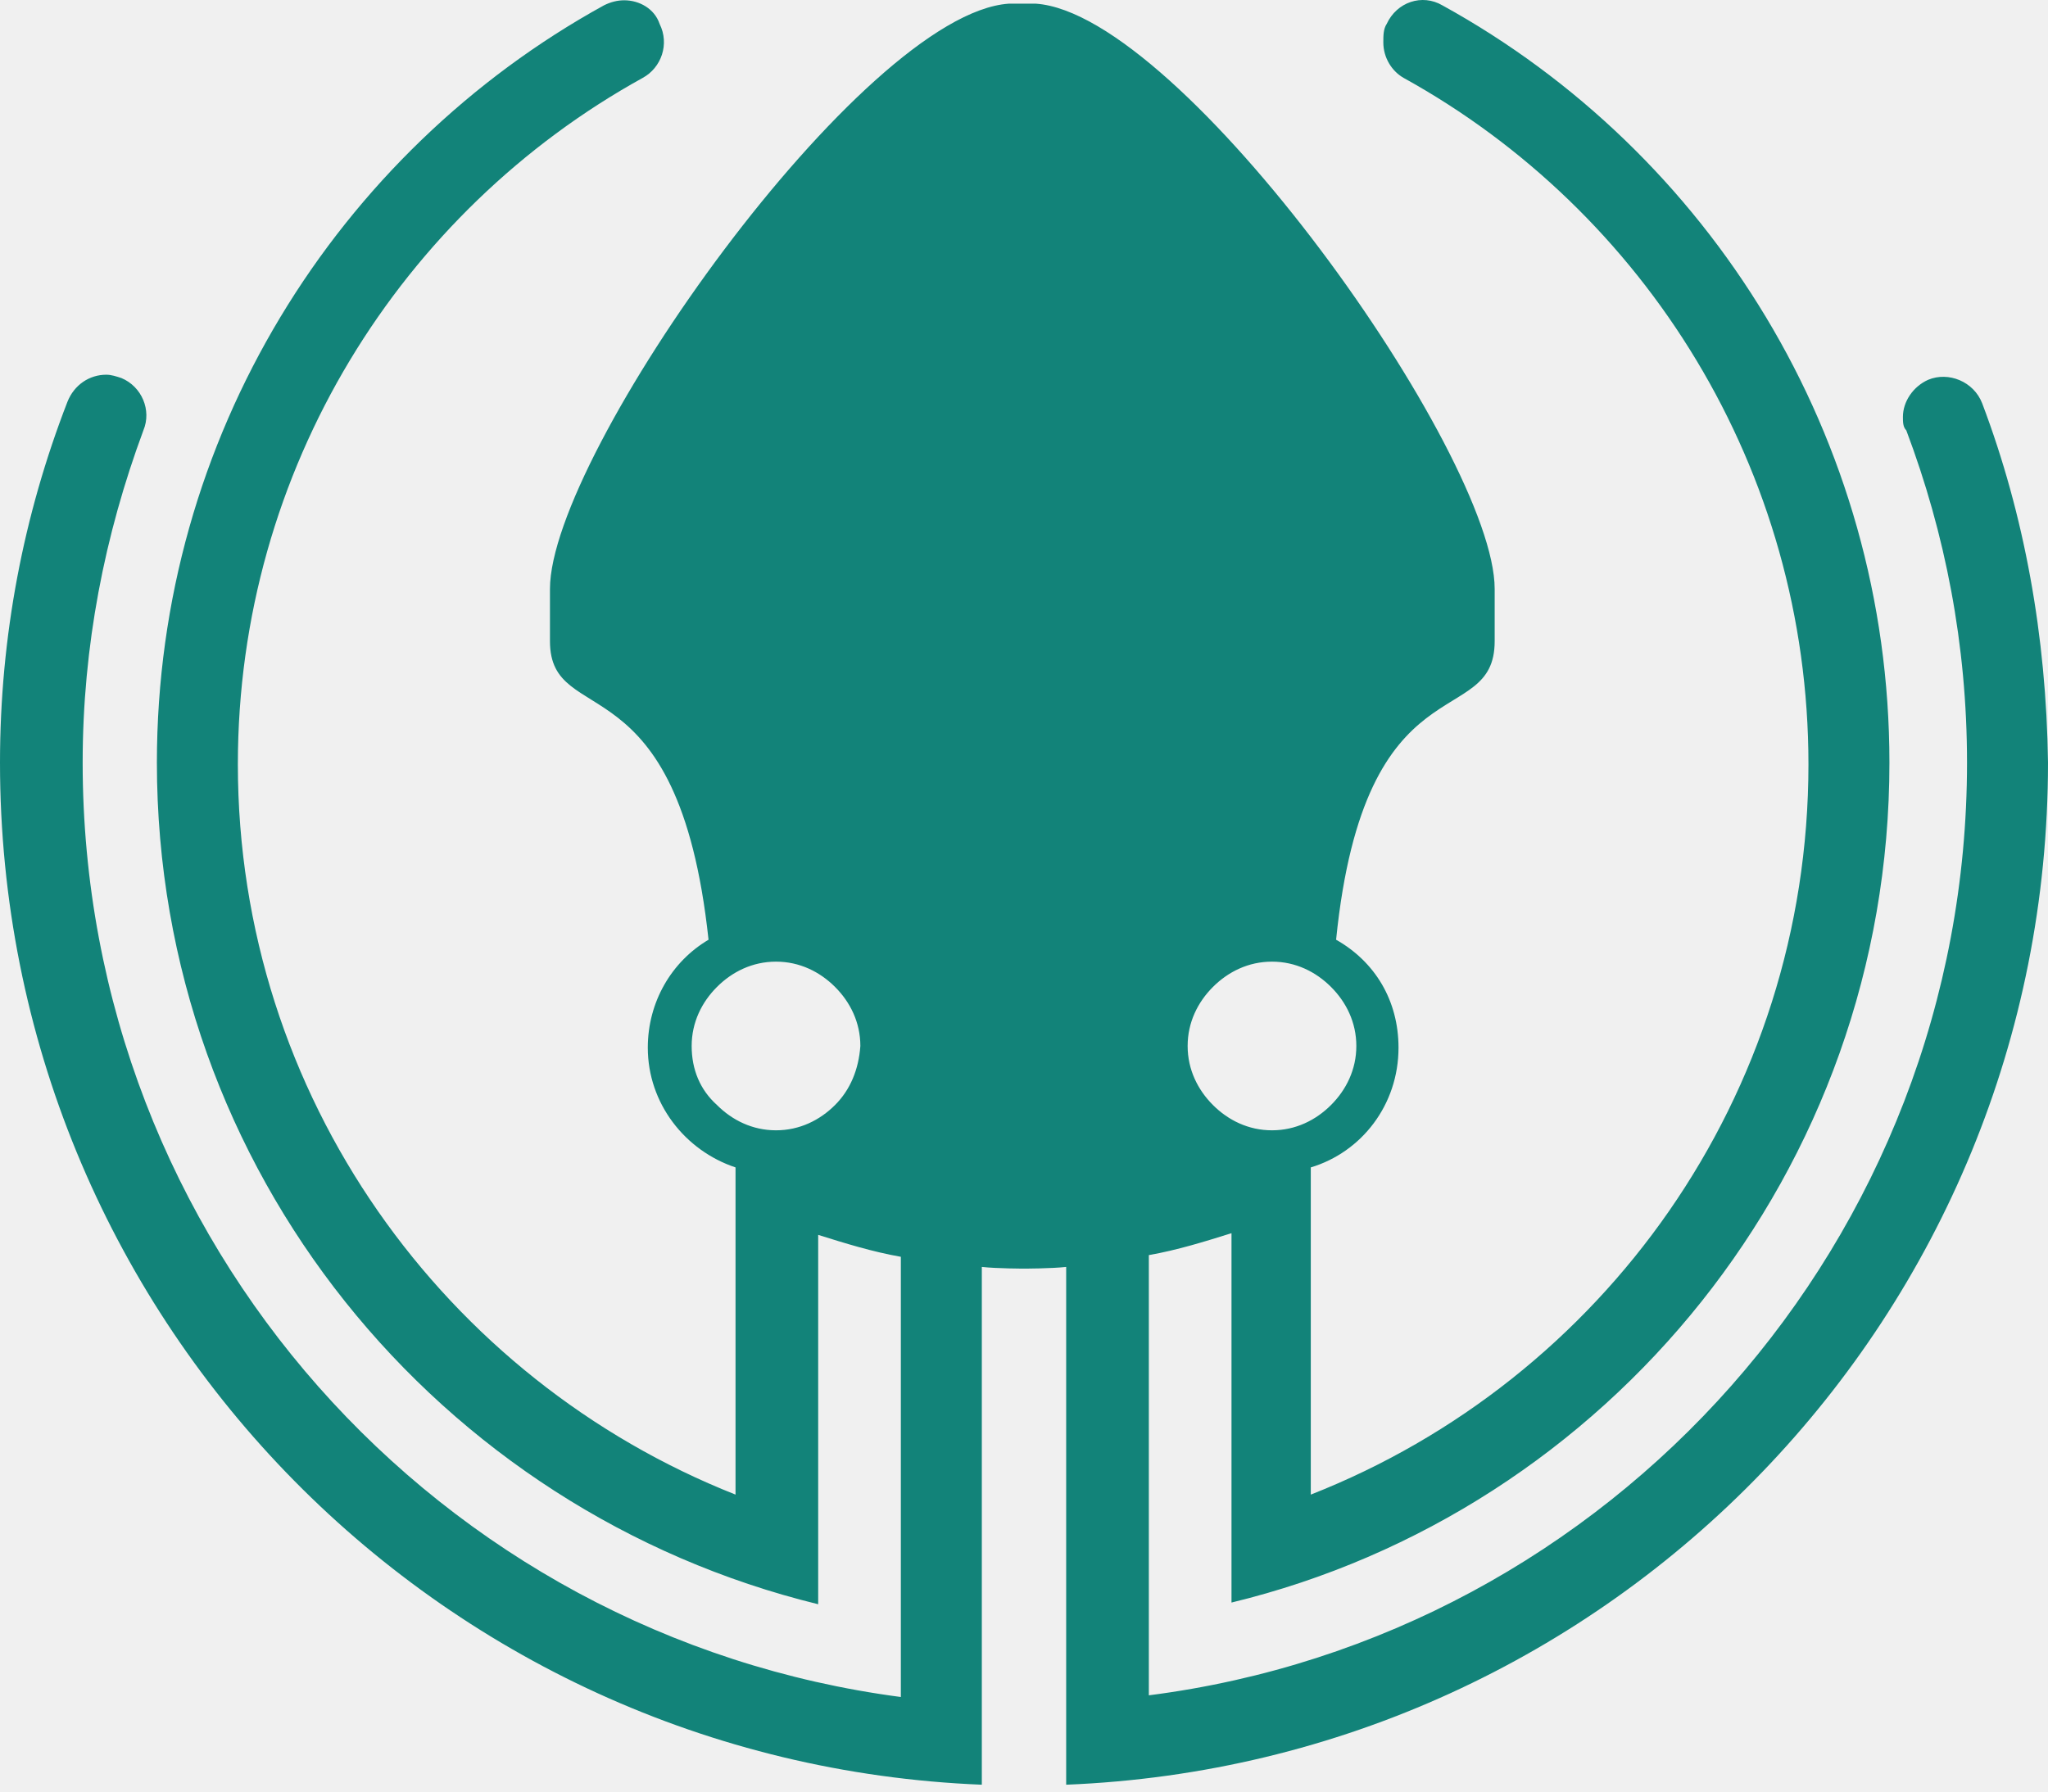
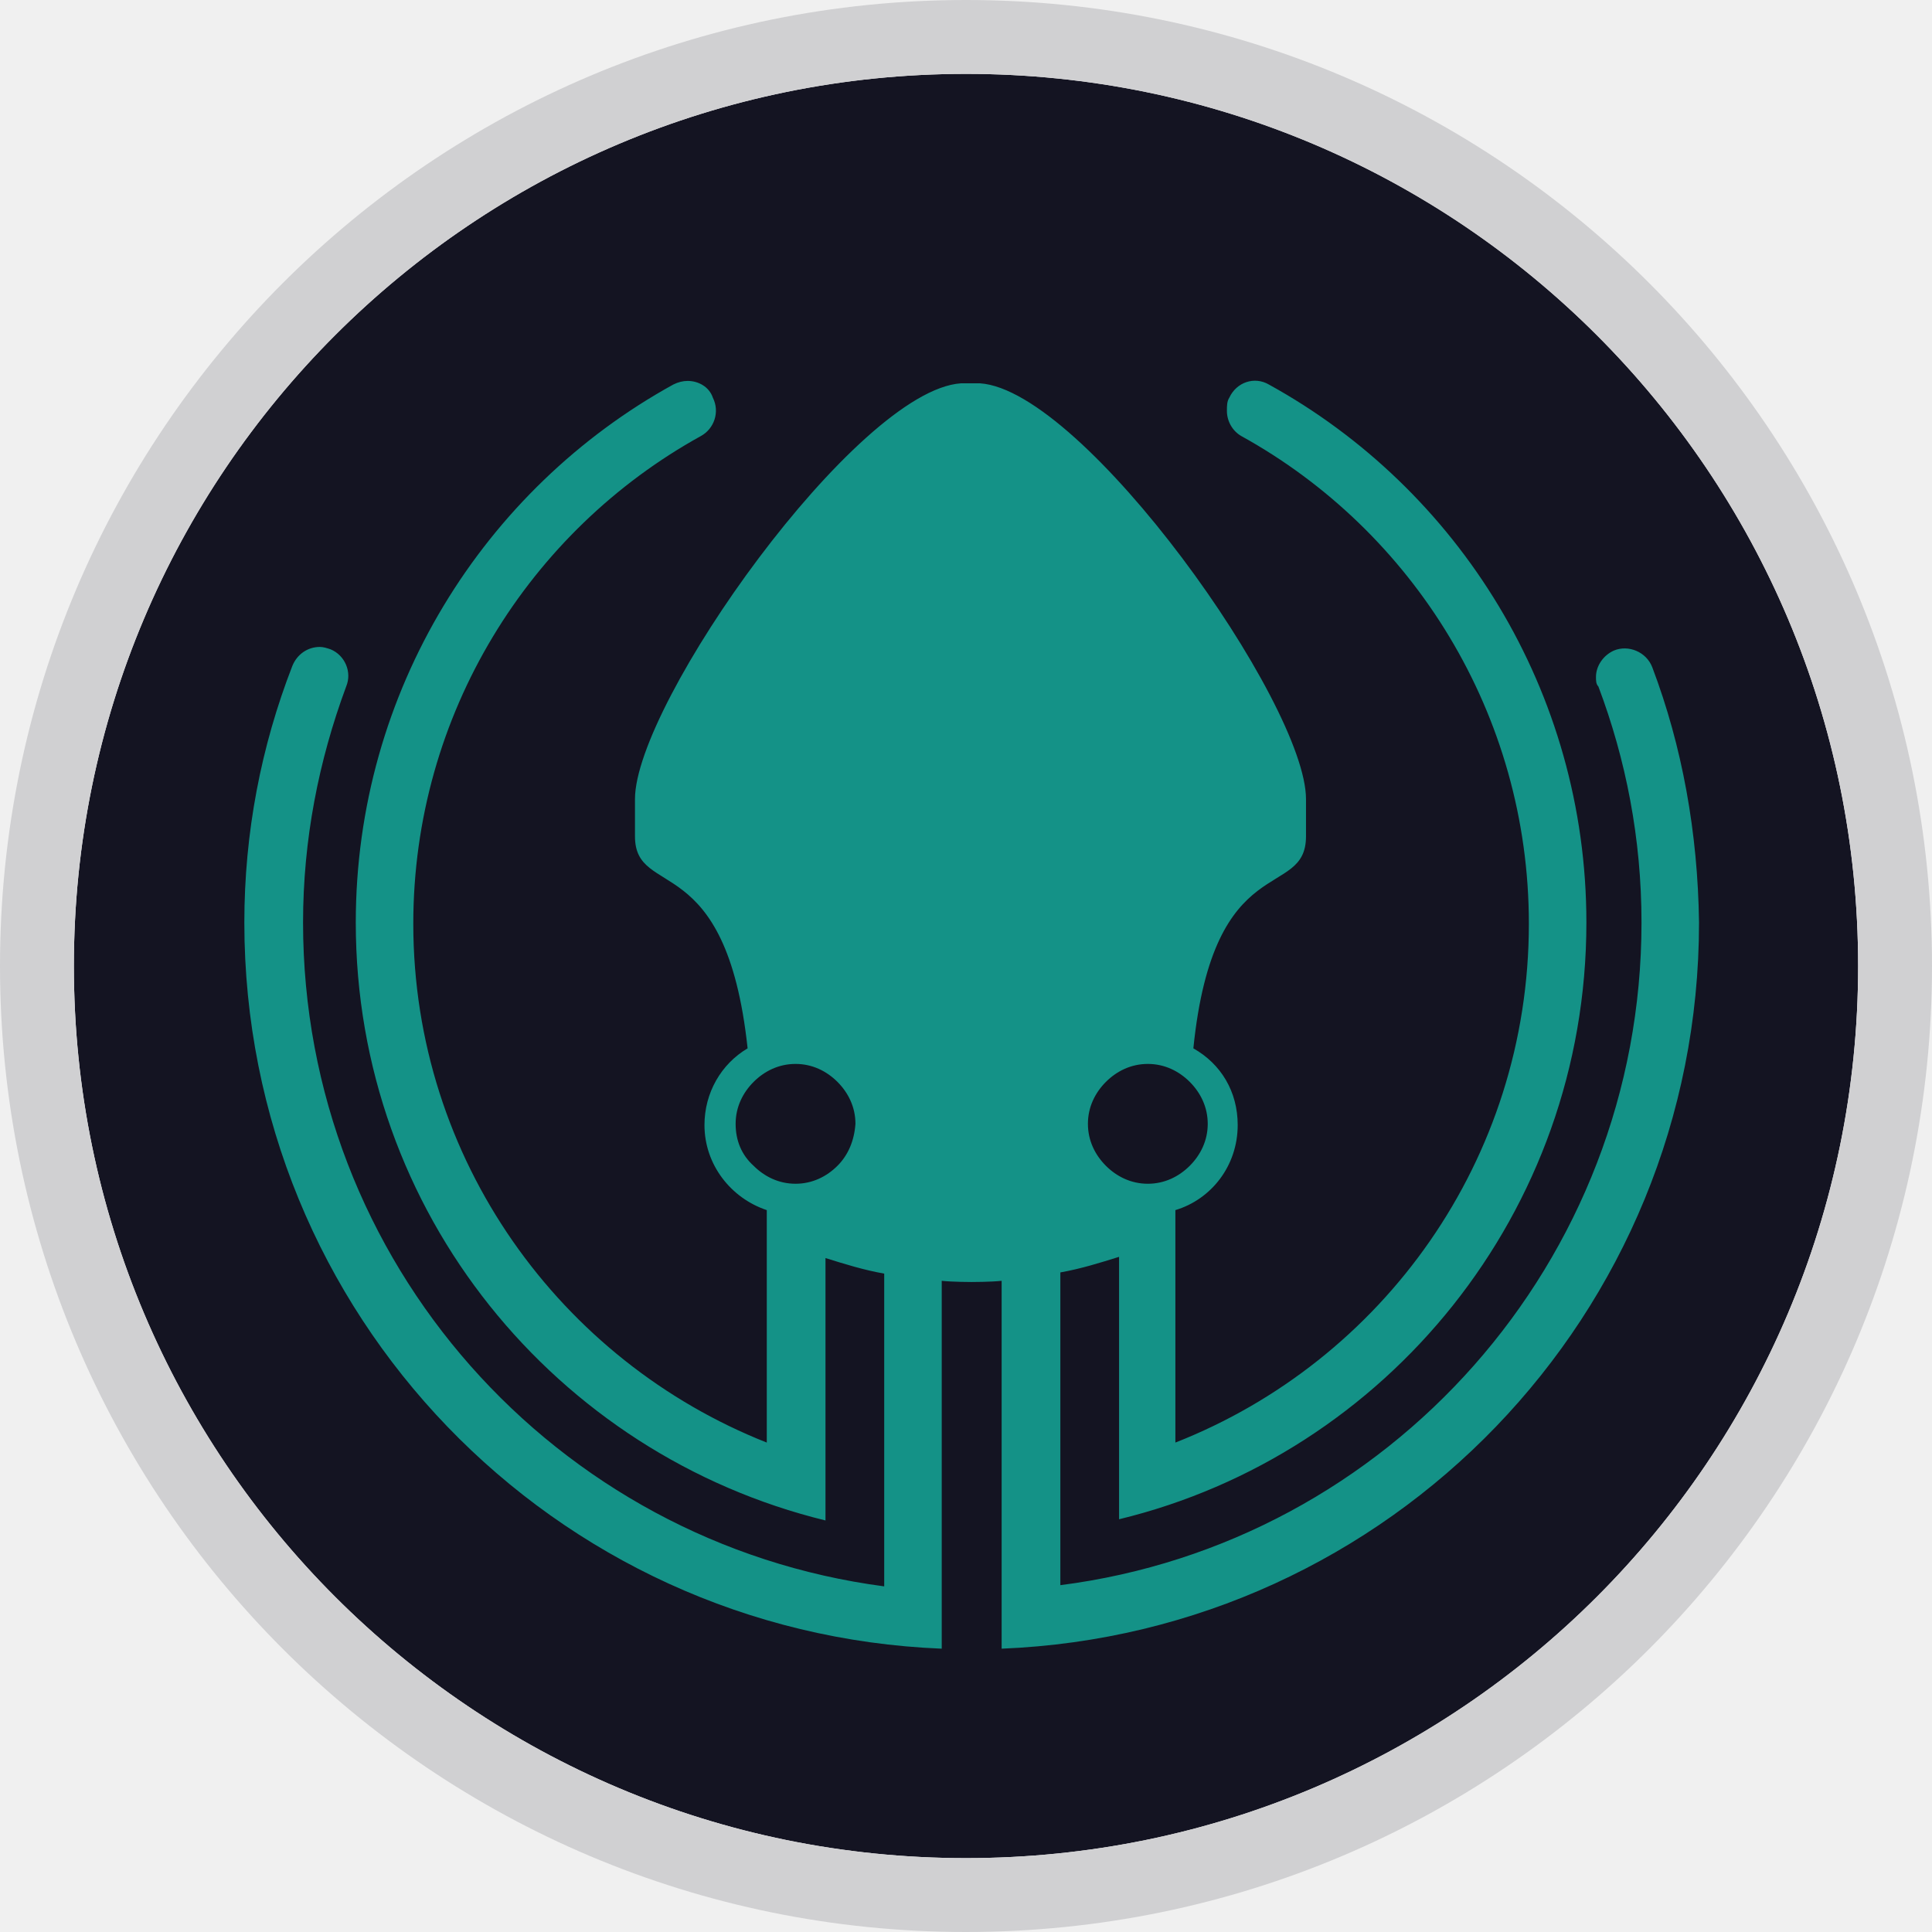
- <svg xmlns="http://www.w3.org/2000/svg" width="256px" height="224px" viewBox="0 0 256 224" version="1.1" preserveAspectRatio="xMidYMid">
-   <g>
-     <path d="M247.776,50.434 C246.722,47.693 243.558,46.428 241.028,47.482 C239.13,48.326 237.865,50.224 237.865,52.121 C237.865,52.754 237.865,53.387 238.287,53.808 C243.137,66.672 245.878,80.589 245.878,95.35 C245.878,155.028 201.384,204.583 143.605,211.963 L143.605,156.925 C147.189,156.293 150.563,155.238 153.937,154.184 L153.937,200.365 C200.962,188.978 236.178,146.382 236.178,95.35 C236.178,54.652 213.614,19.014 180.297,0.668 C177.766,-0.808 174.603,0.247 173.338,2.988 C172.916,3.621 172.916,4.464 172.916,5.308 C172.916,7.205 173.97,8.892 175.446,9.736 C205.601,26.395 226.056,58.659 226.056,95.561 C226.056,137.103 200.329,172.53 163.848,186.869 L163.848,145.96 C170.175,144.062 174.814,138.158 174.814,130.988 C174.814,125.084 171.862,120.233 167.012,117.492 C170.596,82.065 186.834,91.555 186.834,80.168 L186.834,73.631 C186.834,56.761 147.822,1.723 129.476,0.458 L126.102,0.458 C107.756,1.723 68.745,56.761 68.745,73.631 L68.745,80.168 C68.745,91.344 84.771,82.065 88.567,117.492 C83.928,120.233 80.975,125.294 80.975,130.988 C80.975,137.947 85.614,143.851 91.941,145.96 L91.941,186.869 C55.671,172.53 29.733,137.103 29.733,95.561 C29.733,58.659 50.188,26.395 80.343,9.736 C82.662,8.471 83.717,5.519 82.451,2.988 C81.819,1.09 79.921,0.036 78.023,0.036 C77.18,0.036 76.336,0.247 75.493,0.668 C42.175,19.014 19.611,54.652 19.611,95.35 C19.611,146.382 54.827,188.978 102.273,200.576 L102.273,154.395 C105.647,155.449 109.021,156.504 112.606,157.136 L112.606,212.174 C54.827,204.583 10.333,155.238 10.333,95.35 C10.333,80.8 13.074,66.883 17.924,53.808 C18.979,51.278 17.713,48.326 15.183,47.271 C14.55,47.061 13.918,46.85 13.285,46.85 C11.176,46.85 9.278,48.115 8.435,50.224 C2.952,64.352 0,79.535 0,95.35 C0,164.306 54.405,220.398 122.728,223.14 L122.728,158.402 C124.626,158.612 128,158.612 128,158.612 C128,158.612 131.374,158.612 133.272,158.402 L133.272,223.14 C201.595,220.398 256,164.306 256,95.35 C255.789,79.535 253.048,64.352 247.776,50.434 L247.776,50.434 Z M151.618,123.397 C153.516,121.499 156.046,120.233 158.998,120.233 C161.951,120.233 164.481,121.499 166.379,123.397 C168.277,125.294 169.542,127.825 169.542,130.777 C169.542,133.729 168.277,136.26 166.379,138.158 C164.481,140.056 161.951,141.321 158.998,141.321 C156.046,141.321 153.516,140.056 151.618,138.158 C149.72,136.26 148.455,133.729 148.455,130.777 C148.455,127.825 149.72,125.294 151.618,123.397 L151.618,123.397 Z M104.382,138.158 C102.484,140.056 99.954,141.321 97.002,141.321 C94.049,141.321 91.519,140.056 89.621,138.158 C87.512,136.26 86.458,133.729 86.458,130.777 C86.458,127.825 87.723,125.294 89.621,123.397 C91.519,121.499 94.049,120.233 97.002,120.233 C99.954,120.233 102.484,121.499 104.382,123.397 C106.28,125.294 107.545,127.825 107.545,130.777 C107.334,133.729 106.28,136.26 104.382,138.158 L104.382,138.158 Z" fill="#128379" />
+ <svg xmlns="http://www.w3.org/2000/svg" xmlns:xlink="http://www.w3.org/1999/xlink" width="340px" height="340px" viewBox="0 0 340 340" version="1.1">
+   <defs>
+     <circle id="path-1" cx="170" cy="170" r="157" />
+     <mask id="mask-2" maskContentUnits="userSpaceOnUse" maskUnits="objectBoundingBox" x="-13" y="-13" width="340" height="340">
+       <rect x="0" y="0" width="340" height="340" fill="white" />
+       <use xlink:href="#path-1" fill="black" />
+     </mask>
+   </defs>
+   <g id="Page-1" stroke="none" stroke-width="1" fill="none" fill-rule="evenodd">
+     <g id="Oval">
+       <use fill="#141422" fill-rule="evenodd" xlink:href="#path-1" />
+       <use stroke="#D0D0D2" mask="url(#mask-2)" stroke-width="26" xlink:href="#path-1" />
+     </g>
+     <path d="M290.776,117.434 C289.722,114.693 286.558,113.428 284.028,114.482 C282.13,115.326 280.865,117.224 280.865,119.121 C280.865,119.754 280.865,120.387 281.287,120.808 C286.137,133.672 288.878,147.589 288.878,162.35 C288.878,222.028 244.384,271.583 186.605,278.963 L186.605,223.925 C190.189,223.293 193.563,222.238 196.937,221.184 L196.937,267.365 C243.962,255.978 279.178,213.382 279.178,162.35 C279.178,121.652 256.614,86.014 223.297,67.668 C220.766,66.192 217.603,67.247 216.338,69.988 C215.916,70.621 215.916,71.464 215.916,72.308 C215.916,74.205 216.97,75.892 218.446,76.736 C248.601,93.395 269.056,125.659 269.056,162.561 C269.056,204.103 243.329,239.53 206.848,253.869 L206.848,212.96 C213.175,211.062 217.814,205.158 217.814,197.988 C217.814,192.084 214.862,187.233 210.012,184.492 C213.596,149.065 229.834,158.555 229.834,147.168 L229.834,140.631 C229.834,123.761 190.822,68.723 172.476,67.458 L169.102,67.458 C150.756,68.723 111.745,123.761 111.745,140.631 L111.745,147.168 C111.745,158.344 127.771,149.065 131.567,184.492 C126.928,187.233 123.975,192.294 123.975,197.988 C123.975,204.947 128.614,210.851 134.941,212.96 L134.941,253.869 C98.671,239.53 72.733,204.103 72.733,162.561 C72.733,125.659 93.188,93.395 123.343,76.736 C125.662,75.471 126.717,72.519 125.451,69.988 C124.819,68.09 122.921,67.036 121.023,67.036 C120.18,67.036 119.336,67.247 118.493,67.668 C85.175,86.014 62.611,121.652 62.611,162.35 C62.611,213.382 97.827,255.978 145.273,267.576 L145.273,221.395 C148.647,222.449 152.021,223.504 155.606,224.136 L155.606,279.174 C97.827,271.583 53.333,222.238 53.333,162.35 C53.333,147.8 56.074,133.883 60.924,120.808 C61.979,118.278 60.713,115.326 58.183,114.271 C57.55,114.061 56.918,113.85 56.285,113.85 C54.176,113.85 52.278,115.115 51.435,117.224 C45.952,131.352 43,146.535 43,162.35 C43,231.306 97.405,287.398 165.728,290.14 L165.728,225.402 C167.626,225.612 171,225.612 171,225.612 C171,225.612 174.374,225.612 176.272,225.402 L176.272,290.14 C244.595,287.398 299,231.306 299,162.35 C298.789,146.535 296.048,131.352 290.776,117.434 L290.776,117.434 L290.776,117.434 Z M194.618,190.397 C196.516,188.499 199.046,187.233 201.998,187.233 C204.951,187.233 207.481,188.499 209.379,190.397 C211.277,192.294 212.542,194.825 212.542,197.777 C212.542,200.729 211.277,203.26 209.379,205.158 C207.481,207.056 204.951,208.321 201.998,208.321 C199.046,208.321 196.516,207.056 194.618,205.158 C192.72,203.26 191.455,200.729 191.455,197.777 C191.455,194.825 192.72,192.294 194.618,190.397 L194.618,190.397 L194.618,190.397 Z M147.382,205.158 C145.484,207.056 142.954,208.321 140.002,208.321 C137.049,208.321 134.519,207.056 132.621,205.158 C130.512,203.26 129.458,200.729 129.458,197.777 C129.458,194.825 130.723,192.294 132.621,190.397 C134.519,188.499 137.049,187.233 140.002,187.233 C142.954,187.233 145.484,188.499 147.382,190.397 C149.28,192.294 150.545,194.825 150.545,197.777 C150.334,200.729 149.28,203.26 147.382,205.158 L147.382,205.158 L147.382,205.158 Z" id="Shape" fill="#149287" />
  </g>
</svg>
